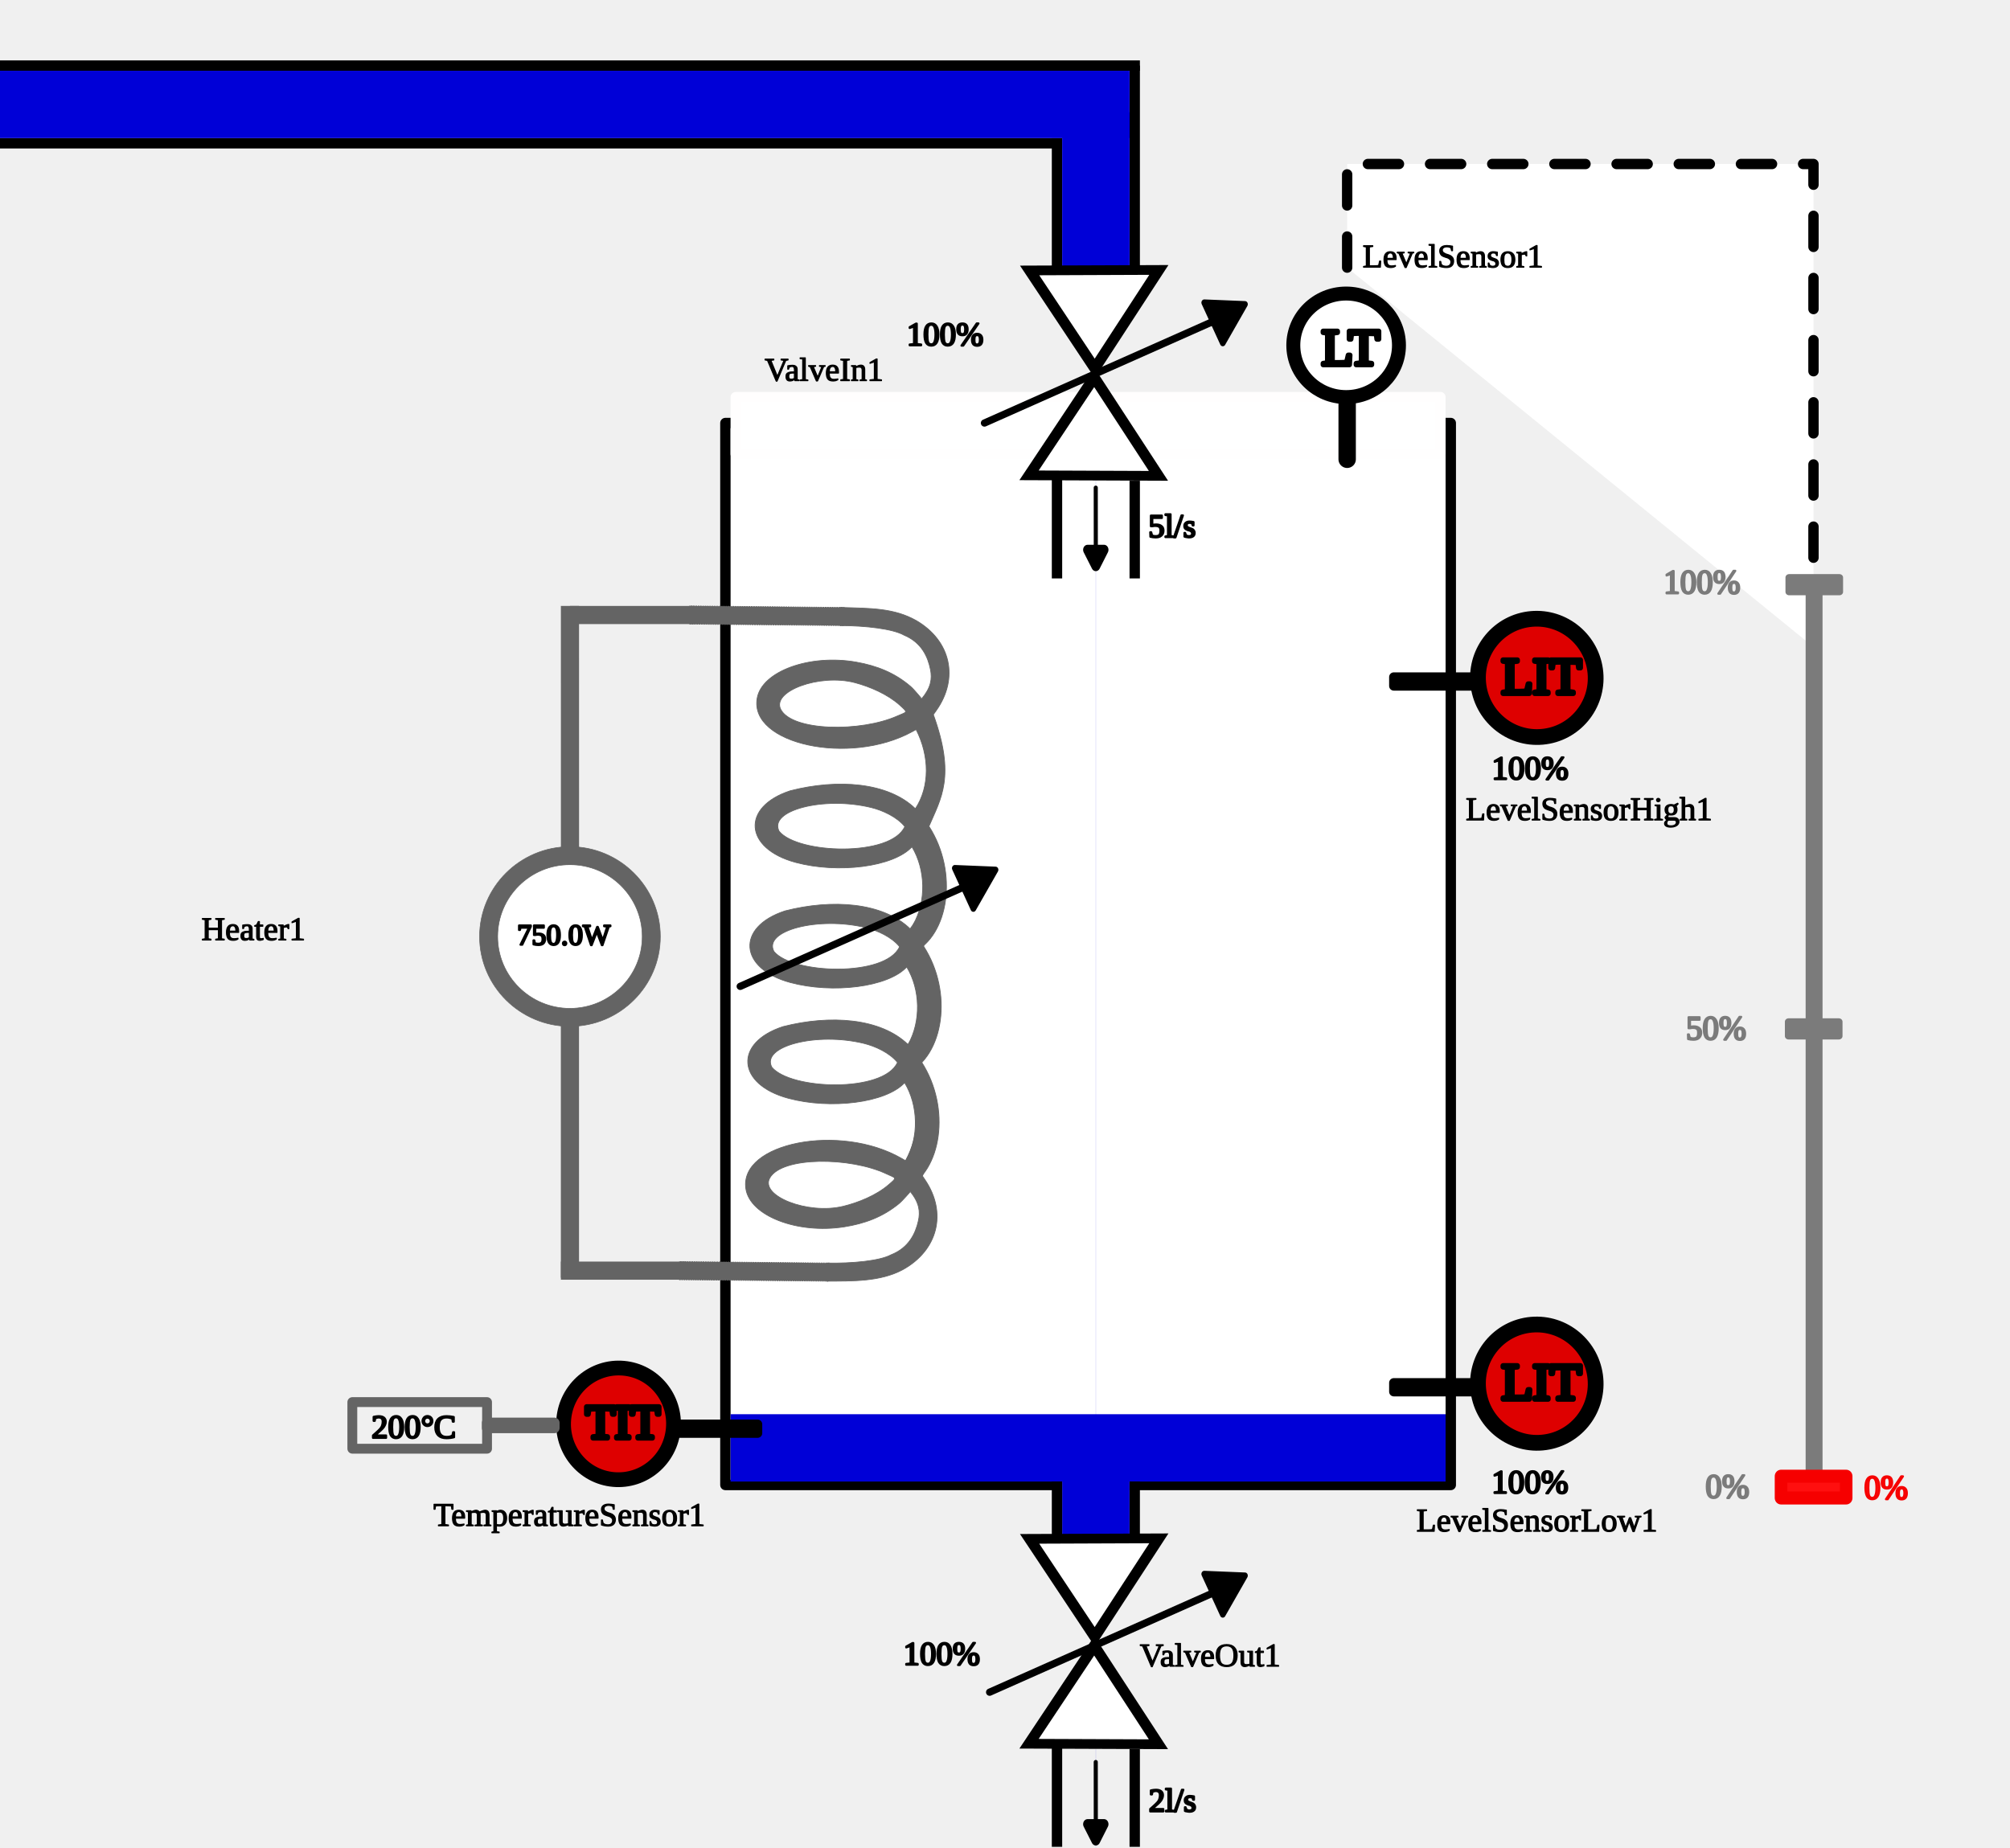
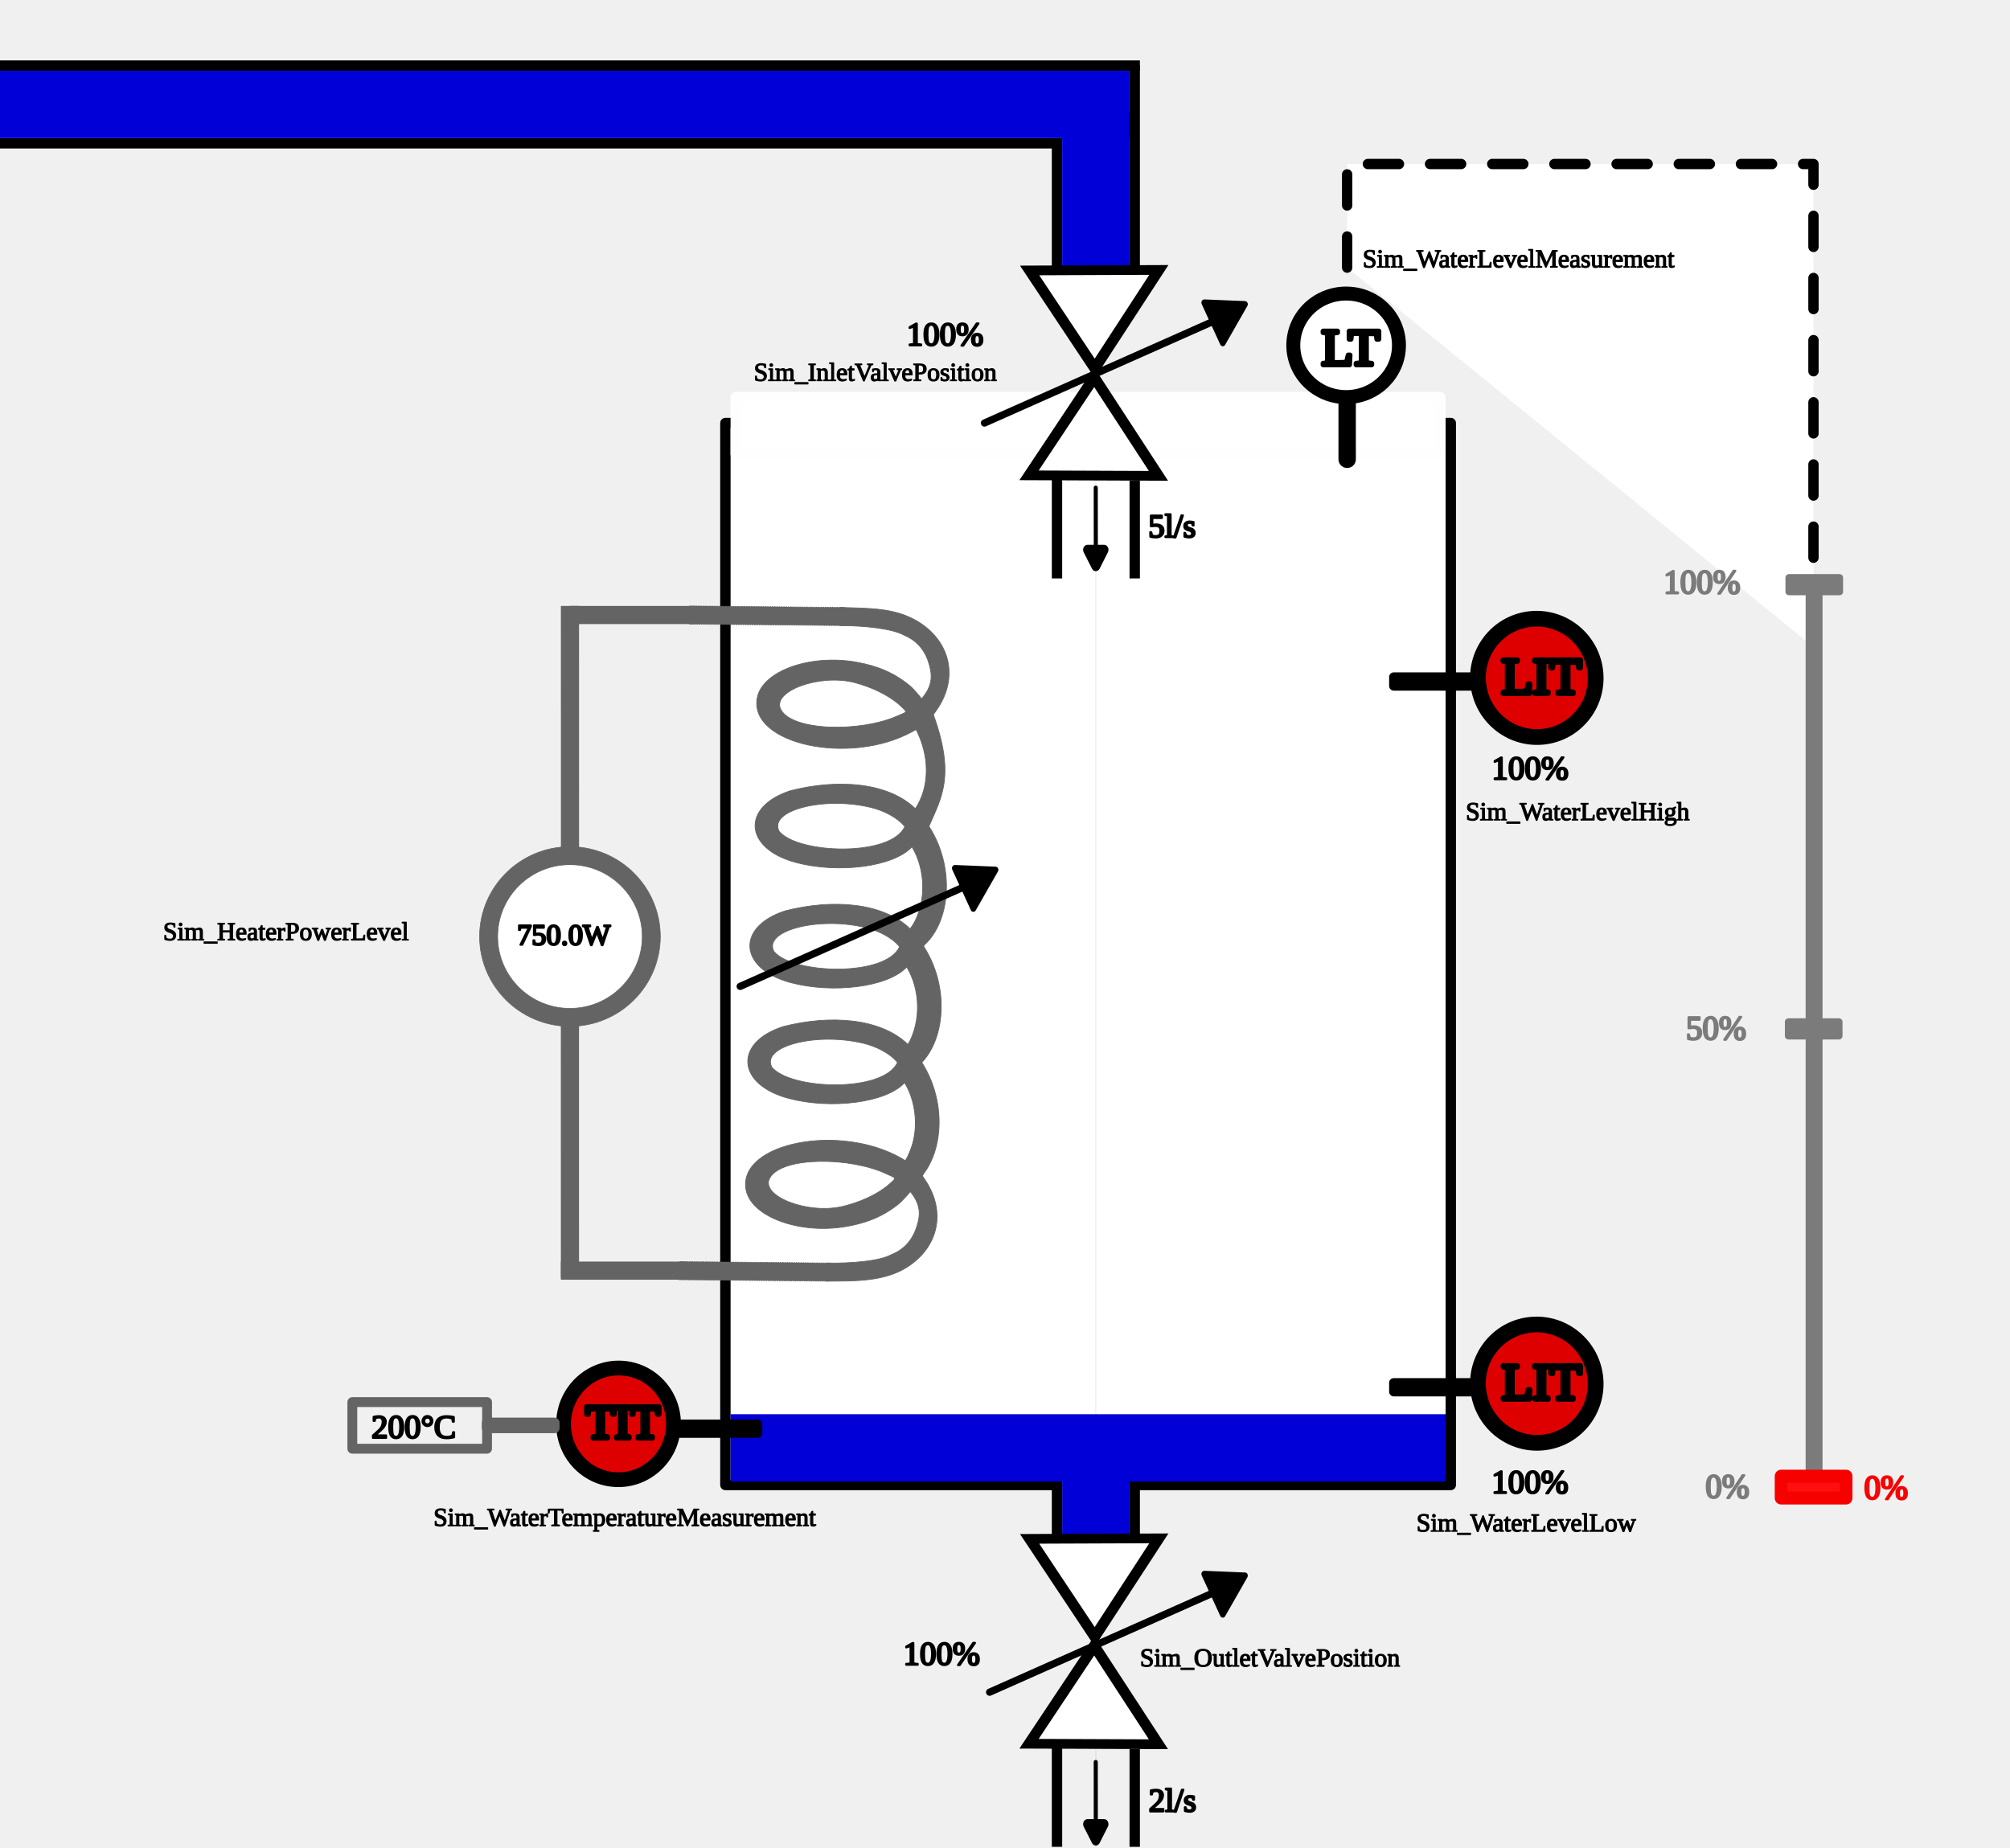
<svg xmlns="http://www.w3.org/2000/svg" width="193.964mm" height="178.33mm" viewBox="0 0 193.964 178.33" version="1.1" id="svg1" xml:space="preserve">
  <defs id="defs1" />
  <path style="fill:#ffffff;stroke:#000000;stroke-width:1;stroke-linecap:round;stroke-linejoin:round;stroke-dasharray:3, 3;stroke-dashoffset:0;stroke-opacity:1" d="m 130,25.83 v -10 h 45 l 0,46.614" id="path2" />
  <g id="layer1" transform="translate(1.7112467e-7,-21.66978)">
    <rect style="fill:#000000;stroke-width:0.265" id="rect7" width="110" height="1" x="-1.7112467e-07" y="27.5" ry="0" />
    <rect style="fill:#000000;stroke-width:0.265" id="rect8" width="102.5" height="1" x="-1.7112467e-07" y="35" />
    <rect style="fill:#000000;stroke-width:0.265" id="rect9" width="1" height="19.5" x="109" y="28" />
    <rect style="fill:#000000;stroke-width:0.265" id="rect10" width="1" height="12.5" x="101.5" y="35" />
    <rect style="fill:#ffffff;fill-opacity:1;stroke:#000000;stroke-width:1.002;stroke-linecap:butt;stroke-linejoin:round;stroke-dasharray:none;stroke-opacity:1" id="rect13" width="70" height="102.5" x="70" y="62.5" ry="1.4210855e-14" />
    <rect style="fill:#000000;stroke-width:0.184" id="rect9-5" width="1" height="9.429" x="109" y="68.071" />
    <rect style="fill:#000000;stroke-width:0.232" id="rect10-5" width="1" height="9.615" x="101.5" y="67.885" />
    <rect style="fill:#000000;stroke-width:0.184" id="rect9-5-1" width="1" height="9.429" x="109" y="190.498" />
    <rect style="fill:#000000;stroke-width:0.232" id="rect10-5-6" width="1" height="9.615" x="101.5" y="190.311" />
    <rect style="fill:#ffffff;fill-opacity:1;stroke:#fffefe;stroke-width:1.002;stroke-linecap:butt;stroke-linejoin:round;stroke-dasharray:none;stroke-opacity:1" id="rect16" width="68" height="5.5" x="71" y="60" ry="0" />
    <rect style="fill:#ffffff;fill-opacity:1;stroke-width:0.253" id="rect10-2-5" width="1.757" height="6.49" x="164" y="-108.99" transform="rotate(90)" />
  </g>
  <g id="heatingCoilValue" style="fill:#ffffff;fill-opacity:1">
    <ellipse style="fill:#ffffff;fill-opacity:1;stroke:#ffffff;stroke-width:0;stroke-linecap:round;stroke-linejoin:round;stroke-dasharray:none;stroke-opacity:1" id="heatingCoilOn" cx="55" cy="112.077" rx="6.977" ry="6.923" transform="translate(1.7112467e-7,-21.66978)" />
  </g>
  <g id="WaterGroup" transform="translate(1.7112467e-7,-21.66978)" style="fill:#0000d7;fill-opacity:1">
    <rect style="fill:#0000d7;fill-opacity:1;stroke:#fffefe;stroke-width:0;stroke-linecap:butt;stroke-linejoin:round;stroke-dasharray:none;stroke-opacity:1" id="waterInVat" width="69" height="6.5" x="70.5" y="158.17" />
    <rect style="fill:#0000d7;fill-opacity:1;stroke:#fffefe;stroke-width:0;stroke-linecap:butt;stroke-linejoin:round;stroke-dasharray:none;stroke-opacity:1" id="water3" width="6.5" height="15" x="102.5" y="32.5" />
    <rect style="fill:#0000d7;fill-opacity:1;stroke:#fffefe;stroke-width:0;stroke-linecap:butt;stroke-linejoin:round;stroke-dasharray:none;stroke-opacity:1" id="water2" width="109" height="6.5" x="0" y="28.5" />
    <rect style="fill:#0000d7;fill-opacity:1;stroke:#fffefe;stroke-width:0;stroke-linecap:butt;stroke-linejoin:round;stroke-dasharray:none;stroke-opacity:1" id="waterValveOut" width="0.008" height="9.502" x="105.745" y="190.498" />
    <rect style="fill:#0000d7;fill-opacity:1;stroke:#fffefe;stroke-width:0;stroke-linecap:butt;stroke-linejoin:round;stroke-dasharray:none;stroke-opacity:1" id="waterValveIn" width="0.008" height="101.617" x="105.745" y="68.061" />
    <rect style="fill:#0000d7;fill-opacity:1;stroke:#fffefe;stroke-width:0;stroke-linecap:butt;stroke-linejoin:round;stroke-dasharray:none;stroke-opacity:1" id="waterPipe" width="6.5" height="5.427" x="102.5" y="164.5" />
  </g>
  <g id="valveIn" transform="translate(1.7112467e-7,-21.66978)" style="fill:#ffffff;fill-opacity:1">
    <path style="fill:#ffffff;fill-opacity:1;stroke:#000000;stroke-width:1.497;stroke-dasharray:none;stroke-opacity:1" id="path13" d="m 97.5,32.5 17.455,-0.078 -8.66,15.155 z" transform="matrix(0.7145059,0,0,0.6269726,29.69368,27.39673)" />
    <path style="fill:#ffffff;fill-opacity:1;stroke:#000000;stroke-width:1.497;stroke-dasharray:none;stroke-opacity:1" id="path13-8" d="m 97.5,32.5 17.455,-0.078 -8.66,15.155 z" transform="matrix(0.7154537,0,0,-0.6270935,29.54484,87.9297)" />
  </g>
  <g id="valveOut" transform="translate(1.7112467e-7,-21.66978)" style="fill:#ffffff;fill-opacity:1">
    <path style="fill:#ffffff;fill-opacity:1;stroke:#000000;stroke-width:1.497;stroke-dasharray:none;stroke-opacity:1" id="path13-85" d="m 97.5,32.5 17.455,-0.078 -8.66,15.155 z" transform="matrix(0.7145059,0,0,0.6269726,29.69328,149.8232)" />
    <path style="fill:#ffffff;fill-opacity:1;stroke:#000000;stroke-width:1.497;stroke-dasharray:none;stroke-opacity:1" id="valveOut1" d="m 97.5,32.5 17.455,-0.078 -8.66,15.155 z" transform="matrix(0.7154537,0,0,-0.6270935,29.54444,210.3562)" />
  </g>
  <text xml:space="preserve" style="font-size:3.175px;text-align:start;writing-mode:lr-tb;direction:ltr;text-anchor:start;fill:#000000;fill-opacity:1;stroke:#000000;stroke-width:0.2;stroke-linecap:round;stroke-linejoin:round;stroke-dasharray:none;stroke-opacity:1" x="110.81" y="51.842" id="valveInMaxFlowValue">
    <tspan id="tspan26" style="stroke-width:0.2;stroke-dasharray:none" x="110.81" y="51.842">5l/s</tspan>
  </text>
  <g id="levelIndicatorGroup" transform="matrix(0.9998689,0,0,1.02979,13.7819,-23.85932)">
    <g id="heightline" transform="matrix(1.007236,0,0,0.9021305,-1.166787,7.799604)">
      <rect style="fill:#7b7b7b;fill-opacity:1;stroke:#7b7b7b;stroke-width:0.709;stroke-linecap:round;stroke-linejoin:round;stroke-opacity:1" id="rect1" width="4.813" height="1.491" x="158.854" y="170.795" />
      <rect style="fill:#7b7b7b;fill-opacity:1;stroke:#7b7b7b;stroke-width:0.708;stroke-linecap:round;stroke-linejoin:round;stroke-opacity:1" id="rect1-8" width="4.812" height="1.492" x="158.909" y="77.038" />
      <rect style="fill:#7b7b7b;fill-opacity:1;stroke:#7b7b7b;stroke-width:0.709;stroke-linecap:round;stroke-linejoin:round;stroke-opacity:1" id="rect1-5" width="4.813" height="1.491" x="158.854" y="123.19" />
      <path style="fill:#878787;fill-opacity:1;stroke:#7b7b7b;stroke-width:1.621;stroke-linecap:round;stroke-linejoin:round;stroke-dasharray:none;stroke-opacity:1" d="m 161.298,171.312 c 0,-93.243 0,-93.243 0,-93.243" id="path29" />
    </g>
    <rect style="display:inline;fill:#ff0f0f;fill-opacity:1;stroke:#f60000;stroke-width:1.217;stroke-linecap:round;stroke-linejoin:round;stroke-dasharray:none;stroke-opacity:1" id="levelIndicator" width="6.284" height="2.04" x="158.109" y="161.532" />
    <text xml:space="preserve" style="font-size:3.175px;text-align:start;writing-mode:lr-tb;direction:ltr;text-anchor:start;fill:#ff0f0f;fill-opacity:1;stroke:#f60000;stroke-width:0.2;stroke-linecap:round;stroke-linejoin:round;stroke-dasharray:none;stroke-opacity:1" x="166.127" y="163.659" id="levelValue">
      <tspan id="tspan29" style="stroke-width:0.2;stroke-dasharray:none" x="166.127" y="163.659">0%</tspan>
    </text>
    <text xml:space="preserve" style="font-size:3.175px;text-align:start;writing-mode:lr-tb;direction:ltr;text-anchor:start;fill:#7b7b7b;fill-opacity:1;stroke:#7b7b7b;stroke-width:0.2;stroke-linecap:round;stroke-linejoin:round;stroke-dasharray:none;stroke-opacity:1" x="150.816" y="163.548" id="minHoogte">
      <tspan id="tspan29-1" style="fill:#7b7b7b;fill-opacity:1;stroke:#7b7b7b;stroke-width:0.2;stroke-dasharray:none;stroke-opacity:1" x="150.816" y="163.548">0%</tspan>
    </text>
    <text xml:space="preserve" style="font-size:3.175px;text-align:start;writing-mode:lr-tb;direction:ltr;text-anchor:start;fill:#7b7b7b;fill-opacity:1;stroke:#7b7b7b;stroke-width:0.2;stroke-linecap:round;stroke-linejoin:round;stroke-dasharray:none;stroke-opacity:1" x="148.933" y="120.592" id="middenHoogte">
      <tspan id="tspan29-1-1" style="fill:#7b7b7b;fill-opacity:1;stroke:#7b7b7b;stroke-width:0.2;stroke-dasharray:none;stroke-opacity:1" x="148.933" y="120.592">50%</tspan>
    </text>
    <text xml:space="preserve" style="font-size:3.175px;text-align:start;writing-mode:lr-tb;direction:ltr;text-anchor:start;fill:#7b7b7b;fill-opacity:1;stroke:#7b7b7b;stroke-width:0.2;stroke-linecap:round;stroke-linejoin:round;stroke-dasharray:none;stroke-opacity:1" x="146.779" y="78.782" id="maxHoogte">
      <tspan id="tspan29-1-2" style="fill:#7b7b7b;fill-opacity:1;stroke:#7b7b7b;stroke-width:0.2;stroke-dasharray:none;stroke-opacity:1" x="146.779" y="78.782">100%</tspan>
    </text>
  </g>
  <g id="levelSwitchMax" transform="translate(1.7112467e-7,-14.79061)" style="fill:#de0000;fill-opacity:1">
    <rect style="fill:#de0000;fill-opacity:1;stroke:#000000;stroke-width:0.9;stroke-linecap:round;stroke-linejoin:round;stroke-dasharray:none;stroke-opacity:1" id="rect26" width="8.212" height="0.864" x="134.5" y="80.136" />
    <ellipse style="fill:#de0000;fill-opacity:1;stroke:#000000;stroke-width:1.519;stroke-linecap:butt;stroke-linejoin:round;stroke-dasharray:none;stroke-opacity:1" id="LevelMax" cx="92.979" cy="-140.417" rx="5.712" ry="5.678" transform="matrix(0.09068327,0.9958798,-0.9961083,0.08813757,0,0)" />
    <text xml:space="preserve" style="font-size:4.939px;text-align:start;writing-mode:lr-tb;direction:ltr;text-anchor:start;fill:#000000;fill-opacity:1;stroke:#000000;stroke-width:0.5;stroke-linecap:round;stroke-linejoin:round;stroke-dasharray:none;stroke-opacity:1" x="144.908" y="81.721" id="text28-8-7-5">
      <tspan id="tspan28-2-1-17" style="font-size:4.939px;fill:#000000;fill-opacity:1;stroke:#000000;stroke-width:0.5;stroke-dasharray:none;stroke-opacity:1" x="144.908" y="81.721">LIT</tspan>
    </text>
    <text xml:space="preserve" style="font-size:3.175px;text-align:start;writing-mode:lr-tb;direction:ltr;text-anchor:start;fill:#000000;fill-opacity:1;stroke:#000000;stroke-width:0.2;stroke-linecap:round;stroke-linejoin:round;stroke-dasharray:none;stroke-opacity:1" x="143.952" y="68.33" id="levelSwitchMaxHeight" transform="translate(-1.7112467e-7,21.66978)">
      <tspan id="tspan27-8-1" style="stroke-width:0.2" x="143.952" y="68.33">100%</tspan>
    </text>
-     <text xml:space="preserve" style="font-size:3.175px;text-align:start;writing-mode:lr-tb;direction:ltr;text-anchor:start;fill:#000000;stroke:#000000;stroke-width:0.1;stroke-linecap:round;stroke-linejoin:round" x="141.442" y="93.942" id="tagLevelSwitchMax">
-       <tspan id="tspan4" style="stroke-width:0.1" x="141.442" y="93.942">LevelSensorHigh1</tspan>
+     <text xml:space="preserve" style="font-size:2.469px;text-align:start;writing-mode:lr-tb;direction:ltr;text-anchor:start;fill:#000000;stroke:#000000;stroke-width:0.1;stroke-linecap:round;stroke-linejoin:round" x="141.442" y="93.942" id="tagLevelSwitchMax">
+       <tspan id="tspan4" style="font-size:2.469px;stroke-width:0.1" x="141.442" y="93.942">Sim_WaterLevelHigh</tspan>
    </text>
  </g>
  <g id="levelSwitchMin">
    <rect style="fill:#de0000;fill-opacity:1;stroke:#000000;stroke-width:0.9;stroke-linecap:round;stroke-linejoin:round;stroke-dasharray:none;stroke-opacity:1" id="rect26-15" width="8.212" height="0.864" x="134.5" y="155.136" transform="translate(1.7112467e-7,-21.66978)" />
    <ellipse style="fill:#de0000;fill-opacity:1;stroke:#000000;stroke-width:1.519;stroke-linecap:butt;stroke-linejoin:round;stroke-dasharray:none;stroke-opacity:1" id="LevelMin" cx="167.688" cy="-133.615" rx="5.712" ry="5.678" transform="matrix(0.09068327,0.9958798,-0.9961083,0.08813757,1.7112467e-7,-21.66978)" />
    <text xml:space="preserve" style="font-size:4.939px;text-align:start;writing-mode:lr-tb;direction:ltr;text-anchor:start;fill:#000000;fill-opacity:1;stroke:#000000;stroke-width:0.5;stroke-linecap:round;stroke-linejoin:round;stroke-dasharray:none;stroke-opacity:1" x="144.908" y="135.051" id="text28-8-7-5-7">
      <tspan id="tspan28-2-1-17-6" style="font-size:4.939px;fill:#000000;fill-opacity:1;stroke:#000000;stroke-width:0.5;stroke-dasharray:none;stroke-opacity:1" x="144.908" y="135.051">LIT</tspan>
    </text>
    <text xml:space="preserve" style="font-size:3.175px;text-align:start;writing-mode:lr-tb;direction:ltr;text-anchor:start;fill:#000000;fill-opacity:1;stroke:#000000;stroke-width:0.2;stroke-linecap:round;stroke-linejoin:round;stroke-dasharray:none;stroke-opacity:1" x="143.939" y="144.108" id="levelSwitchMinHeight">
      <tspan id="tspan27-8" style="stroke-width:0.2" x="143.939" y="144.108">100%</tspan>
    </text>
-     <text xml:space="preserve" style="font-size:3.175px;text-align:start;writing-mode:lr-tb;direction:ltr;text-anchor:start;fill:#000000;stroke:#000000;stroke-width:0.1;stroke-linecap:round;stroke-linejoin:round" x="136.679" y="147.801" id="tagLevelSwitchMin">
-       <tspan id="tspan5" style="stroke-width:0.1" x="136.679" y="147.801">LevelSensorLow1</tspan>
+     <text xml:space="preserve" style="font-size:2.469px;text-align:start;writing-mode:lr-tb;direction:ltr;text-anchor:start;fill:#000000;stroke:#000000;stroke-width:0.1;stroke-linecap:round;stroke-linejoin:round" x="136.679" y="147.801" id="tagLevelSwitchMin">
+       <tspan id="tspan5" style="stroke-width:0.1;font-size:2.469px" x="136.679" y="147.801">Sim_WaterLevelLow</tspan>
    </text>
  </g>
  <g id="ultrasoneLevelmeter" transform="translate(1.7112467e-7,-21.66978)" style="fill:#ffffff;fill-opacity:1">
    <ellipse style="fill:#ffffff;fill-opacity:1;stroke:#000000;stroke-width:1.346;stroke-linecap:butt;stroke-linejoin:round;stroke-dasharray:none;stroke-opacity:1" id="path23" cx="129.902" cy="55" rx="5.098" ry="4.997" />
    <rect style="fill:#ffffff;fill-opacity:1;stroke:#000000;stroke-width:1.678;stroke-linecap:butt;stroke-linejoin:round;stroke-dasharray:none;stroke-opacity:1" id="rect24" width="3.850194e-12" height="5.5" x="130" y="60.5" />
    <text xml:space="preserve" style="font-size:4.939px;text-align:start;writing-mode:lr-tb;direction:ltr;text-anchor:start;fill:#000000;fill-opacity:1;stroke:#000000;stroke-width:0.5;stroke-linecap:round;stroke-linejoin:round;stroke-dasharray:none;stroke-opacity:1" x="127.547" y="56.871" id="text28-8-7-6-2">
      <tspan id="tspan28-2-1-1-1" style="font-size:4.939px;fill:#000000;fill-opacity:1;stroke-width:0.5;stroke-dasharray:none" x="127.547" y="56.871">LT</tspan>
    </text>
  </g>
  <g id="adjustableValve" transform="translate(1.7112467e-7,-21.66978)">
    <path style="fill:#000000;fill-opacity:1;stroke:#000000;stroke-width:0.7;stroke-linecap:round;stroke-linejoin:round;stroke-opacity:1" id="path7" d="m 118.5,56 -2.451,4.415 -2.598,-4.33 z" transform="matrix(0.7779791,0.04673625,-0.05253541,0.8745128,30.8902,-3.472513)" />
    <text xml:space="preserve" style="font-size:3.175px;text-align:start;writing-mode:lr-tb;direction:ltr;text-anchor:start;fill:#000000;fill-opacity:1;stroke:#000000;stroke-width:0.2;stroke-linecap:round;stroke-linejoin:round;stroke-dasharray:none;stroke-opacity:1" x="87.5" y="33.33" id="adjustableValveInValue" transform="translate(-1.7112466e-7,21.66978)">
      <tspan id="tspan27" style="stroke-width:0.2" x="87.5" y="33.33">100%</tspan>
    </text>
    <path style="fill:#bdff30;stroke:#000000;stroke-width:0.7;stroke-linecap:round;stroke-linejoin:round;stroke-opacity:1" d="M 95,62.5 C 117.5,52.5 117.5,52.5 117.5,52.5" id="path5" />
    <path style="fill:#bdff30;stroke:#000000;stroke-width:0.7;stroke-linecap:round;stroke-linejoin:round;stroke-opacity:1" d="M 95.5,185 C 118,175 118,175 118,175" id="path5-8" />
    <path style="fill:#000000;fill-opacity:1;stroke:#000000;stroke-width:0.7;stroke-linecap:round;stroke-linejoin:round;stroke-opacity:1" id="path7-5" d="m 118.5,56 -2.451,4.415 -2.598,-4.33 z" transform="matrix(0.7779791,0.04673625,-0.05253541,0.8745128,30.8902,119.2425)" />
    <text xml:space="preserve" style="font-size:3.175px;text-align:start;writing-mode:lr-tb;direction:ltr;text-anchor:start;fill:#000000;fill-opacity:1;stroke:#000000;stroke-width:0.2;stroke-linecap:round;stroke-linejoin:round;stroke-dasharray:none;stroke-opacity:1" x="87.169" y="160.682" id="adjustableValveOutValue" transform="translate(-1.7112466e-7,21.66978)">
      <tspan id="tspan27-7" style="stroke-width:0.2" x="87.169" y="160.682">100%</tspan>
    </text>
  </g>
  <g id="flowArrowIn" transform="rotate(89.97054,50.04589,87.21586)">
    <path style="fill:#bdff30;stroke:#000000;stroke-width:0.395;stroke-linecap:round;stroke-linejoin:round;stroke-opacity:1" d="M 9.927,31.502 C 15.5,31.5 15.5,31.5 15.5,31.5" id="path6" />
    <path style="fill:#000000;fill-opacity:1;stroke:#000000;stroke-width:0.7;stroke-linecap:round;stroke-linejoin:round;stroke-opacity:1" id="path8" d="m 20,25.255 -0.654,-1.133 1.308,0 z" transform="matrix(2.3016943e-6,-1.218503,1.388183,2.0203538e-6,-17.55865,55.87)" />
  </g>
  <text xml:space="preserve" style="font-size:3.175px;text-align:start;writing-mode:lr-tb;direction:ltr;text-anchor:start;fill:#000000;fill-opacity:1;stroke:#000000;stroke-width:0.2;stroke-linecap:round;stroke-linejoin:round;stroke-dasharray:none;stroke-opacity:1" x="110.85" y="174.842" id="valveOutMaxFlowValue">
    <tspan id="tspan26-8" style="stroke-width:0.2;stroke-dasharray:none" x="110.85" y="174.842">2l/s</tspan>
  </text>
  <g id="flowArrowOut" transform="rotate(89.97054,-11.48575,148.7159)">
    <path style="fill:#bdff30;stroke:#000000;stroke-width:0.395;stroke-linecap:round;stroke-linejoin:round;stroke-opacity:1" d="M 9.927,31.502 C 15.5,31.5 15.5,31.5 15.5,31.5" id="path6-4" />
    <path style="fill:#000000;fill-opacity:1;stroke:#000000;stroke-width:0.7;stroke-linecap:round;stroke-linejoin:round;stroke-opacity:1" id="path8-5" d="m 20,25.255 -0.654,-1.133 1.308,0 z" transform="matrix(2.3016943e-6,-1.218503,1.388183,2.0203538e-6,-17.55865,55.87)" />
  </g>
  <g id="tempVat" transform="translate(1.7112467e-7,-21.66978)" style="fill:#de0000;fill-opacity:1">
    <ellipse style="fill:#de0000;fill-opacity:1;stroke:#000000;stroke-width:1.426;stroke-linecap:butt;stroke-linejoin:round;stroke-dasharray:none;stroke-opacity:1" id="tempVatIndicator" cx="153.156" cy="73.73" rx="5.391" ry="5.306" transform="matrix(-0.08977328,0.9959622,0.9960288,0.08903124,0,0)" />
    <text xml:space="preserve" style="font-size:4.586px;text-align:start;writing-mode:lr-tb;direction:ltr;text-anchor:start;fill:#000000;fill-opacity:1;stroke:#000000;stroke-width:0.5;stroke-linecap:round;stroke-linejoin:round;stroke-dasharray:none;stroke-opacity:1" x="56.529" y="160.471" id="text28-8">
      <tspan id="tspan28-2" style="font-size:4.586px;fill:#000000;fill-opacity:1;stroke-width:0.5;stroke-dasharray:none" x="56.529" y="160.471">TIT</tspan>
    </text>
    <rect style="fill:#de0000;fill-opacity:1;stroke:#000000;stroke-width:0.9;stroke-linecap:round;stroke-linejoin:round;stroke-dasharray:none;stroke-opacity:1" id="rect26-1" width="8.212" height="0.864" x="64.894" y="159.136" />
  </g>
  <g id="analogValueTemp" transform="translate(1.7112467e-7,-21.66978)">
    <rect style="fill:none;fill-opacity:1;stroke:#646464;stroke-width:1;stroke-linecap:round;stroke-linejoin:round;stroke-dasharray:none;stroke-opacity:1" id="rect3" width="6.5" height="0.5" x="47" y="159" />
    <rect style="fill:none;fill-opacity:1;stroke:#646464;stroke-width:0.949;stroke-linecap:round;stroke-linejoin:round;stroke-dasharray:none;stroke-opacity:1" id="rect2" width="13" height="4.5" x="34" y="157" />
    <text xml:space="preserve" style="font-size:3.175px;text-align:start;writing-mode:lr-tb;direction:ltr;text-anchor:start;fill:#000000;fill-opacity:1;stroke:#000000;stroke-width:0.2;stroke-linecap:round;stroke-linejoin:round;stroke-dasharray:none;stroke-opacity:1" x="35.85" y="160.456" id="tempVatValue">
      <tspan id="tspan28-3" style="stroke-width:0.2" x="35.85" y="160.456">200°C</tspan>
    </text>
  </g>
  <g id="heatingCoil" transform="translate(1.7112467e-7,-21.66978)" style="fill:#646464;fill-opacity:1;stroke:#646464;stroke-opacity:1">
    <path style="fill:#646464;fill-opacity:1;stroke:#646464;stroke-width:0.265;stroke-opacity:1" d="m 10.09,245.317 c 0.202,-10.063 -0.022,-17.826 4.643,-25.244 7.426,-11.482 21.509,-14.39 33.732,-6.965 l 1.513,0.919 c 23.201,-7.671 31.472,-2.846 41.972,0.954 17.227,-9.993 40.92,-7.005 47.511,4.68 -4.106,4.382 -7.43,-0.897 -10.588,0.057 -8.746,-4.247 -20.694,-3.849 -29.157,0.774 7.699,6.066 10.394,24.381 6.315,38.306 -4.996,17.056 -20.662,18.284 -26.9,2.09 -4.711,-15.49 -3.63,-32.202 6.268,-41.353 -8.351,-4.707 -19.809,-4.497 -29.755,0.106 l 0.87,1.361 c 13.038,20.406 5.259,53.638 -11.989,51.22 l -3e-6,-4e-5 C 34.325,270.793 27.638,255.007 30.568,239.654 c 1.296,-6.79 3.845,-12.659 8.893,-17.964 1.263,-1.327 4.655,-3.723 4.598,-3.772 -4.221,-3.024 -7.495,-3.408 -11.026,-2.747 -4.707,0.882 -10.111,3.027 -12.791,8.877 -2.303,3.641 -3.427,12.623 -3.333,21.268 m 31.712,19.084 c 8.18,-3.881 8.317,-26.447 2.007,-38.527 -1.686,-3.228 -1.159,-3.642 -4.073,-0.74 -4.018,4.002 -6.841,9.913 -8.287,14.957 -3.339,11.65 3.601,27.513 10.352,24.309 z m 45.773,0 c 8.483,-6.26 9.31,-36.99 -2.247,-41.467 -3.634,2.656 -6.013,7.396 -7.02,11.164 -4.176,15.629 1.446,34.014 9.267,30.303 z" id="path5333-2" transform="matrix(-0.00343615,0.2569416,-0.2924094,-0.00301936,152.8216,78.44864)" />
    <path style="fill:#646464;fill-opacity:1;stroke:#646464;stroke-width:0.265;stroke-opacity:1" d="m 137.094,216.177 c 17.227,-9.993 40.92,-7.005 47.511,4.68 -4.106,4.382 -7.43,-0.897 -10.588,0.057 -8.746,-4.247 -20.694,-3.849 -29.157,0.774 7.699,6.066 10.394,24.381 6.315,38.306 -4.996,17.056 -20.662,18.284 -26.9,2.09 -4.711,-15.49 -3.63,-32.202 6.268,-41.353 -1.669,-1.014 -10.335,-5.398 6.551,-4.556 z m 2.444,49.42 c 8.483,-6.26 9.31,-36.99 -2.247,-41.467 -3.634,2.656 -6.013,7.396 -7.02,11.164 -4.176,15.629 1.446,34.014 9.267,30.303 z" id="path5333-2-7" transform="matrix(-0.00343615,0.2569416,-0.2924094,-0.00301936,152.8216,78.44864)" />
    <path style="fill:#646464;fill-opacity:1;stroke:#646464;stroke-width:0.265;stroke-opacity:1" d="m 180.569,216.359 c 17.227,-9.993 40.92,-7.005 47.511,4.68 -4.106,4.382 -7.43,-0.897 -10.588,0.057 -8.746,-4.247 -20.694,-3.849 -29.157,0.774 7.699,6.066 10.394,24.381 6.315,38.306 -4.996,17.056 -20.662,18.284 -26.9,2.09 -4.711,-15.49 -3.63,-32.202 6.268,-41.353 -1.669,-1.014 -10.335,-5.398 6.551,-4.556 z m 2.444,49.42 c 8.483,-6.26 9.31,-36.99 -2.247,-41.467 -3.634,2.656 -6.013,7.396 -7.02,11.164 -4.176,15.629 1.446,34.014 9.267,30.303 z" id="path5333-2-7-1" transform="matrix(-0.00343615,0.2569416,-0.2924094,-0.00301936,152.8216,78.44864)" />
    <rect style="opacity:1;fill:#646464;fill-opacity:1;stroke:#646464;stroke-width:0.074;stroke-miterlimit:4;stroke-dasharray:0.149, 0.074;stroke-dashoffset:0;stroke-opacity:1" id="rect5459" width="1.751" height="14.9" x="79.502" y="-82.587" transform="matrix(-0.0141165,0.9999004,-0.9999522,-0.00978071,0,0)" />
    <path style="fill:#646464;fill-opacity:1;stroke:#646464;stroke-width:0.265;stroke-opacity:1" d="m 263.201,246.883 c -0.159,-8.755 0.022,-17.826 -4.643,-25.244 -7.426,-11.482 -21.509,-14.39 -33.732,-6.965 l -1.513,0.919 c -23.201,-7.671 -31.472,-2.846 -41.972,0.954 -0.575,7.764 3.265,4.309 6.551,4.556 8.351,-4.707 19.809,-4.497 29.755,0.106 l -0.87,1.361 c -13.038,20.406 -5.259,53.638 11.989,51.22 v -4e-5 c 10.201,-1.43 16.887,-17.217 13.958,-32.569 -1.296,-6.79 -3.845,-12.659 -8.893,-17.964 -1.263,-1.327 -4.655,-3.723 -4.598,-3.772 4.221,-3.024 7.495,-3.408 11.026,-2.747 4.707,0.882 10.111,3.027 12.791,8.877 2.303,3.641 3.427,12.623 3.332,21.268 m -31.712,19.084 c -8.18,-3.881 -8.317,-26.447 -2.007,-38.527 1.686,-3.228 1.159,-3.642 4.073,-0.74 4.018,4.002 6.841,9.913 8.287,14.957 3.339,11.65 -3.601,27.513 -10.352,24.309 z" id="path5333-2-6" transform="matrix(-0.00343615,0.2569416,-0.2924094,-0.00301936,152.8216,78.44864)" />
    <rect style="opacity:1;fill:#646464;fill-opacity:1;stroke:#646464;stroke-width:0.073;stroke-miterlimit:4;stroke-dasharray:0.146, 0.073;stroke-dashoffset:0;stroke-opacity:1" id="rect5459-7" width="1.751" height="14.451" x="-144.545" y="-82.038" transform="matrix(0.01416649,-0.9998997,-0.9999525,-0.00974619,0,0)" ry="0" />
    <rect style="fill:#646464;fill-opacity:1;stroke:#646464;stroke-width:0;stroke-linecap:butt;stroke-linejoin:round;stroke-dasharray:none;stroke-opacity:1" id="rect23" width="11.937" height="1.752" x="55" y="80.155" />
    <rect style="fill:#646464;fill-opacity:1;stroke:#646464;stroke-width:0;stroke-linecap:butt;stroke-linejoin:round;stroke-dasharray:none;stroke-opacity:1" id="rect23-9" width="24.999" height="1.752" x="120.025" y="-55.859" transform="matrix(1.1762829e-4,1,-0.9999999,4.3920466e-4,0,0)" />
    <rect style="fill:#646464;fill-opacity:1;stroke:#646464;stroke-width:0;stroke-linecap:butt;stroke-linejoin:round;stroke-dasharray:none;stroke-opacity:1" id="rect23-9-8" width="24.999" height="1.752" x="80.179" y="-55.867" transform="matrix(1.1762829e-4,1,-0.9999999,4.3920466e-4,0,0)" />
    <rect style="fill:#646464;fill-opacity:1;stroke:#646464;stroke-width:0;stroke-linecap:butt;stroke-linejoin:round;stroke-dasharray:none;stroke-opacity:1" id="rect23-3" width="11.971" height="1.752" x="54.124" y="143.437" />
    <path d="m 55,103.392 c -4.809,0 -8.721,3.89 -8.721,8.671 0,4.781 3.912,8.671 8.721,8.671 4.809,0 8.721,-3.89 8.721,-8.671 0,-4.781 -3.912,-8.671 -8.721,-8.671 z m 0,15.608 c -3.847,0 -6.977,-3.112 -6.977,-6.937 0,-3.825 3.13,-6.937 6.977,-6.937 3.847,0 6.977,3.112 6.977,6.937 0,3.825 -3.13,6.937 -6.977,6.937 z" id="path1" style="fill:#646464;fill-opacity:1;stroke-width:0.058" />
  </g>
  <text xml:space="preserve" style="font-size:2.822px;text-align:start;writing-mode:lr-tb;direction:ltr;text-anchor:start;fill:#000000;fill-opacity:1;stroke:#000000;stroke-width:0.2;stroke-linecap:round;stroke-linejoin:round;stroke-dasharray:none;stroke-opacity:1" x="49.898" y="91.182" id="powerValue">
    <tspan id="tspan28" style="font-size:2.822px;stroke-width:0.2" x="49.898" y="91.182">750.0W</tspan>
  </text>
  <rect style="fill:#000000;stroke-width:0.172" id="rect10-2" width="1" height="5.257" x="101.5" y="143" />
  <rect style="fill:#000000;stroke-width:0.137" id="rect9-2" width="1" height="5.257" x="109" y="143" />
  <g id="adjustableHeatingCoil" transform="translate(0.5337456,-2.580847)">
    <path style="fill:#bdff30;stroke:#000000;stroke-width:0.7;stroke-linecap:round;stroke-linejoin:round;stroke-opacity:1" d="m 70.897,119.454 c 22.5,-10 22.5,-10 22.5,-10" id="path5-8-8" transform="translate(1.7112467e-7,-21.66978)" />
    <path style="fill:#000000;fill-opacity:1;stroke:#000000;stroke-width:0.7;stroke-linecap:round;stroke-linejoin:round;stroke-opacity:1" id="path7-5-8" d="m 118.5,56 -2.451,4.415 -2.598,-4.33 z" transform="matrix(0.7779791,0.04673625,-0.05253541,0.8745128,6.287081,32.02686)" />
  </g>
-   <text xml:space="preserve" style="font-size:3.175px;text-align:start;writing-mode:lr-tb;direction:ltr;text-anchor:start;fill:#000000;stroke:#000000;stroke-width:0.1;stroke-linecap:round;stroke-linejoin:round" x="73.796" y="36.743" id="tagValveIn">
-     <tspan id="tspan1" style="stroke-width:0.1" x="73.796" y="36.743">ValveIn1</tspan>
+   <text xml:space="preserve" style="font-size:2.469px;text-align:start;writing-mode:lr-tb;direction:ltr;text-anchor:start;fill:#000000;stroke:#000000;stroke-width:0.1;stroke-linecap:round;stroke-linejoin:round" x="72.737" y="36.743" id="tagValveIn">
+     <tspan id="tspan1" style="font-size:2.469px;stroke-width:0.1" x="72.737" y="36.743">Sim_InletValvePosition</tspan>
  </text>
-   <text xml:space="preserve" style="font-size:3.175px;text-align:start;writing-mode:lr-tb;direction:ltr;text-anchor:start;fill:#000000;stroke:#000000;stroke-width:0.1;stroke-linecap:round;stroke-linejoin:round" x="110" y="160.83" id="tagValveOut">
-     <tspan id="tspan1-8" style="stroke-width:0.1" x="110" y="160.83">ValveOut1</tspan>
+   <text xml:space="preserve" style="font-size:2.469px;text-align:start;writing-mode:lr-tb;direction:ltr;text-anchor:start;fill:#000000;stroke:#000000;stroke-width:0.1;stroke-linecap:round;stroke-linejoin:round" x="110" y="160.83" id="tagValveOut">
+     <tspan id="tspan1-8" style="font-size:2.469px;stroke-width:0.1" x="110" y="160.83">Sim_OutletValvePosition</tspan>
  </text>
-   <text xml:space="preserve" style="font-size:3.175px;text-align:start;writing-mode:lr-tb;direction:ltr;text-anchor:start;fill:#000000;stroke:#000000;stroke-width:0.1;stroke-linecap:round;stroke-linejoin:round" x="19.439" y="90.732" id="tagHeater">
-     <tspan id="tspan2" style="stroke-width:0.1" x="19.439" y="90.732">Heater1</tspan>
+   <text xml:space="preserve" style="font-size:2.469px;text-align:start;writing-mode:lr-tb;direction:ltr;text-anchor:start;fill:#000000;stroke:#000000;stroke-width:0.1;stroke-linecap:round;stroke-linejoin:round" x="15.735" y="90.732" id="tagHeater">
+     <tspan id="tspan2" style="font-size:2.469px;stroke-width:0.1" x="15.735" y="90.732">Sim_HeaterPowerLevel</tspan>
  </text>
-   <text xml:space="preserve" style="font-size:3.175px;text-align:start;writing-mode:lr-tb;direction:ltr;text-anchor:start;fill:#000000;fill-opacity:1;stroke:#000000;stroke-width:0.1;stroke-linecap:round;stroke-linejoin:round" x="131.49" y="25.792" id="tagLevelSensor">
-     <tspan id="tspan4-8" style="stroke-width:0.1" x="131.49" y="25.792">LevelSensor1</tspan>
+   <text xml:space="preserve" style="font-size:2.469px;text-align:start;writing-mode:lr-tb;direction:ltr;text-anchor:start;fill:#000000;fill-opacity:1;stroke:#000000;stroke-width:0.1;stroke-linecap:round;stroke-linejoin:round" x="131.49" y="25.792" id="tagLevelSensor">
+     <tspan id="tspan4-8" style="font-size:2.469px;stroke-width:0.1" x="131.49" y="25.792">Sim_WaterLevelMeasurement</tspan>
  </text>
-   <text xml:space="preserve" style="font-size:3.175px;text-align:start;writing-mode:lr-tb;direction:ltr;text-anchor:start;fill:#000000;stroke:#000000;stroke-width:0.1;stroke-linecap:round;stroke-linejoin:round" x="41.825" y="147.272" id="tagTempValue">
-     <tspan id="tspan3" style="stroke-width:0.1" x="41.825" y="147.272">TemperatureSensor1</tspan>
+   <text xml:space="preserve" style="font-size:2.469px;text-align:start;writing-mode:lr-tb;direction:ltr;text-anchor:start;fill:#000000;stroke:#000000;stroke-width:0.1;stroke-linecap:round;stroke-linejoin:round" x="41.825" y="147.272" id="tagTempValue">
+     <tspan id="tspan3" style="font-size:2.469px;stroke-width:0.1" x="41.825" y="147.272">Sim_WaterTemperatureMeasurement</tspan>
  </text>
</svg>
